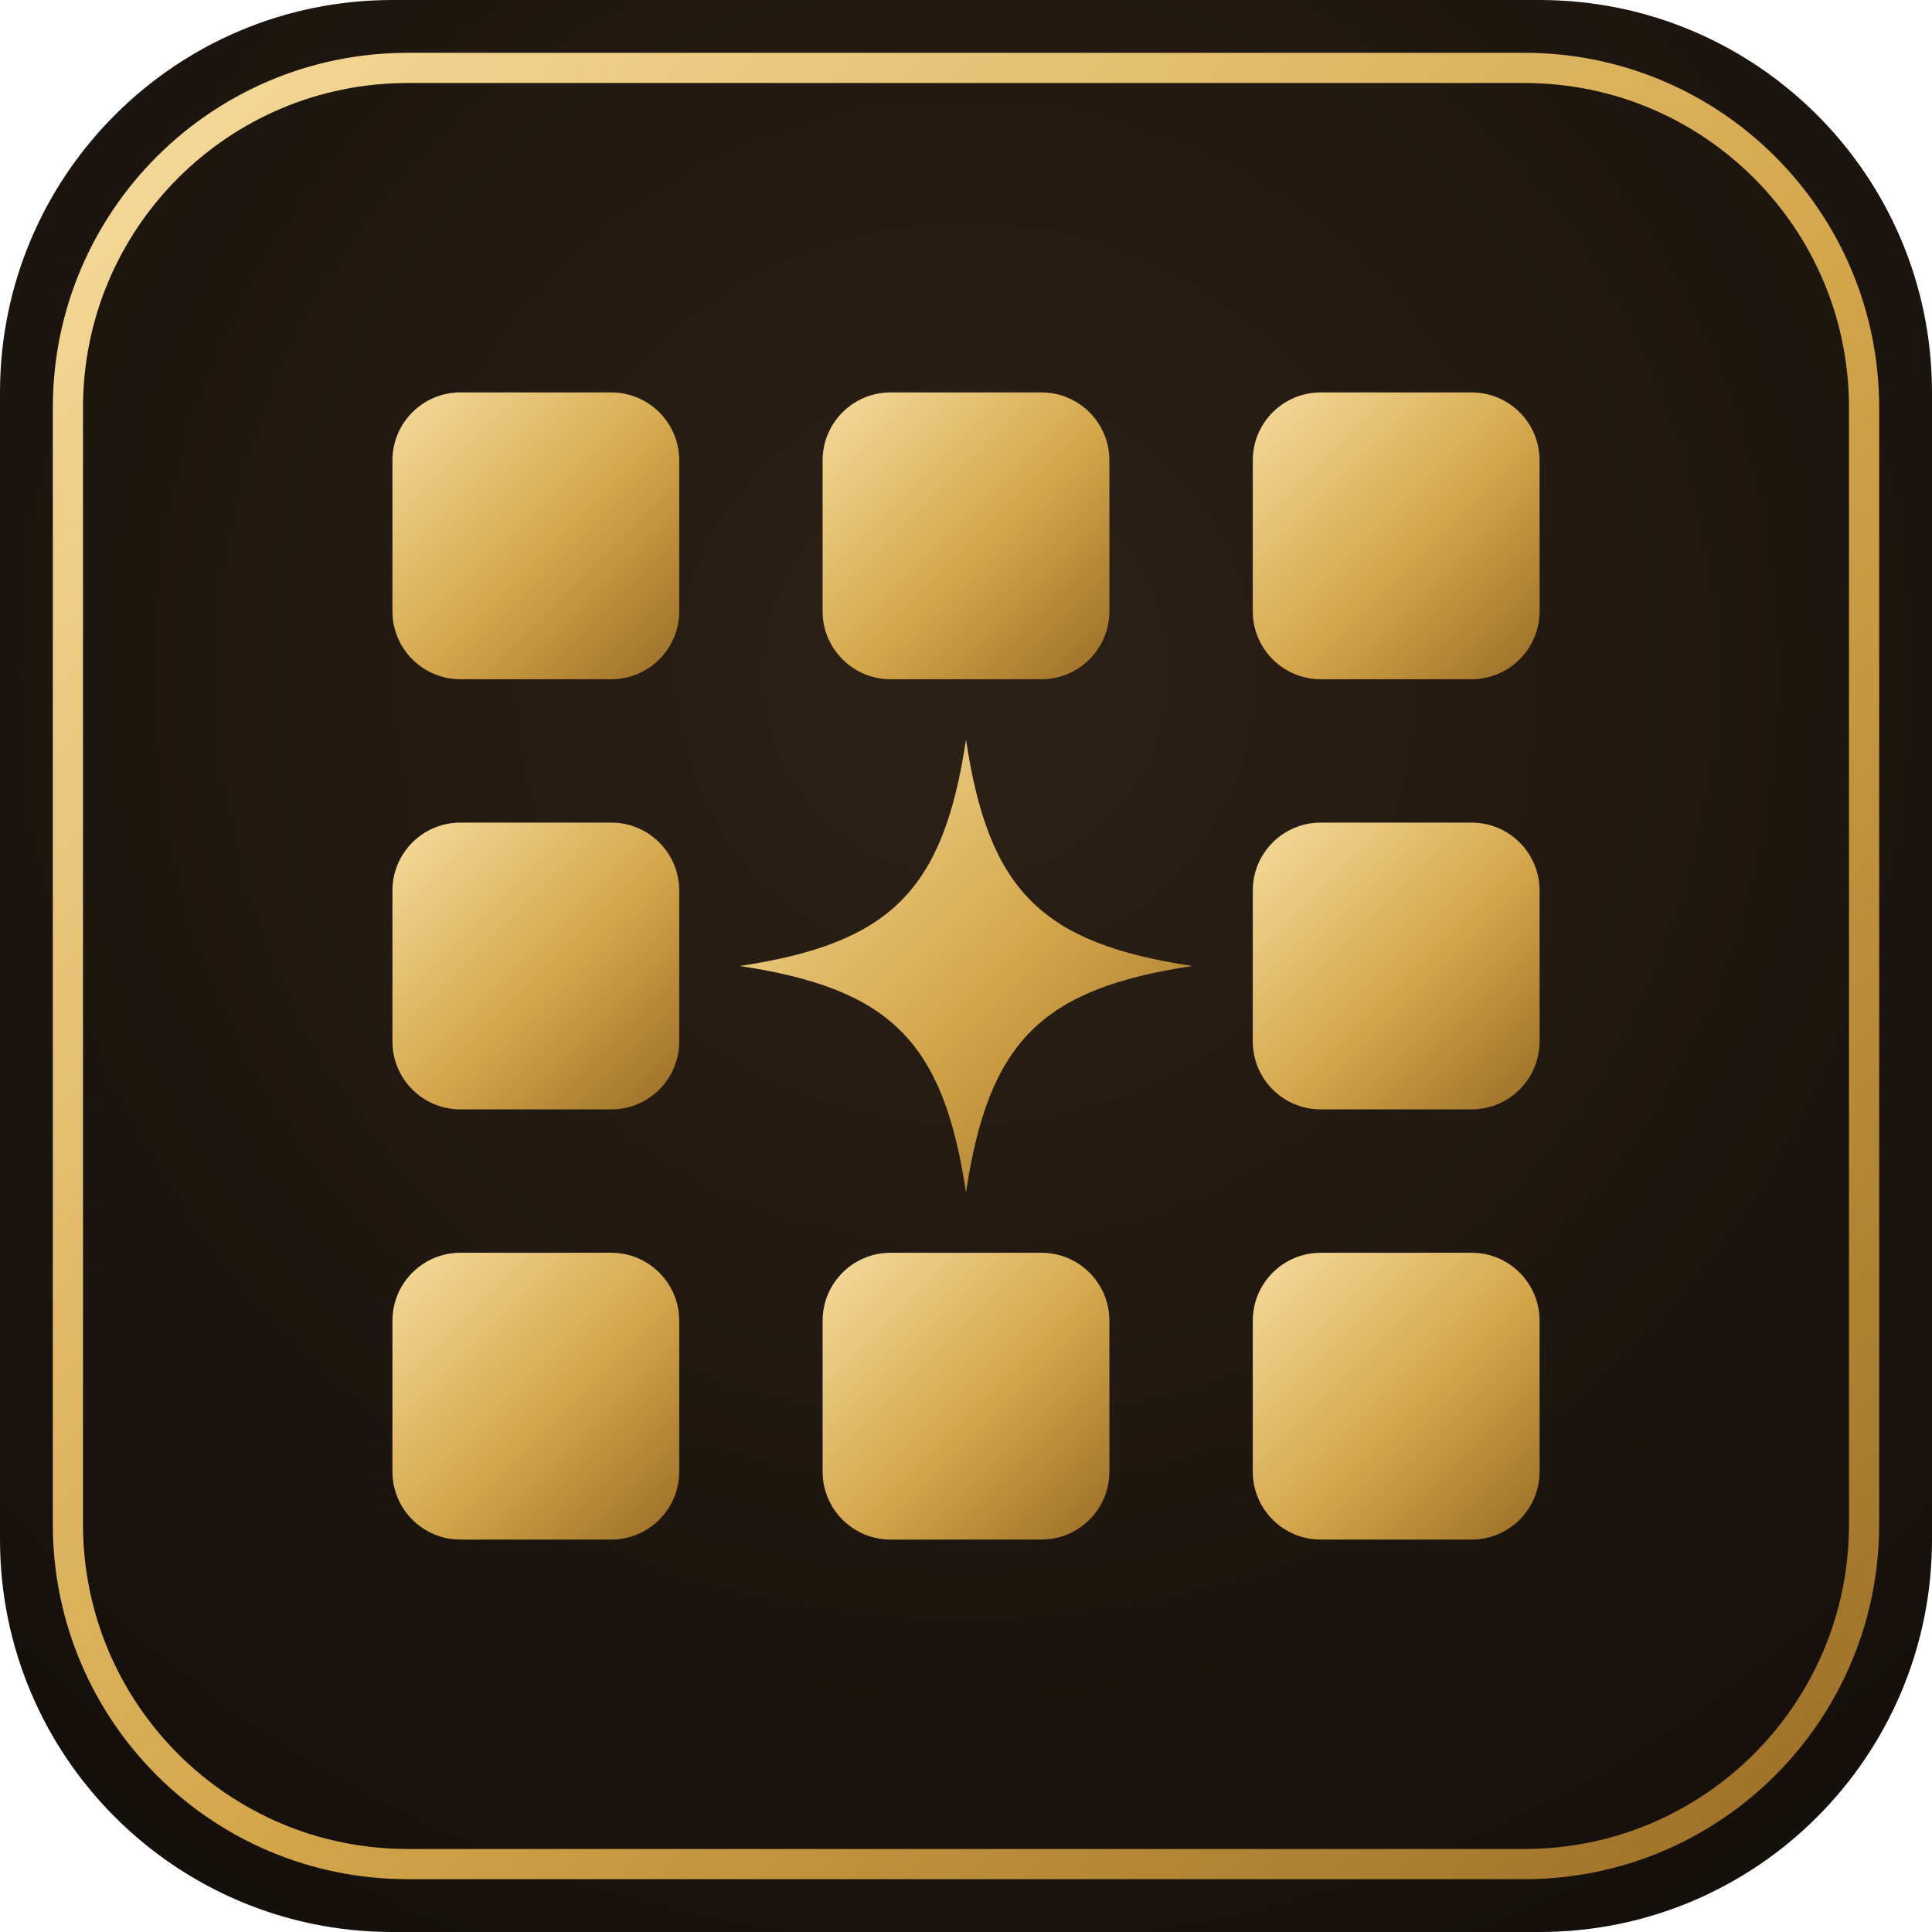
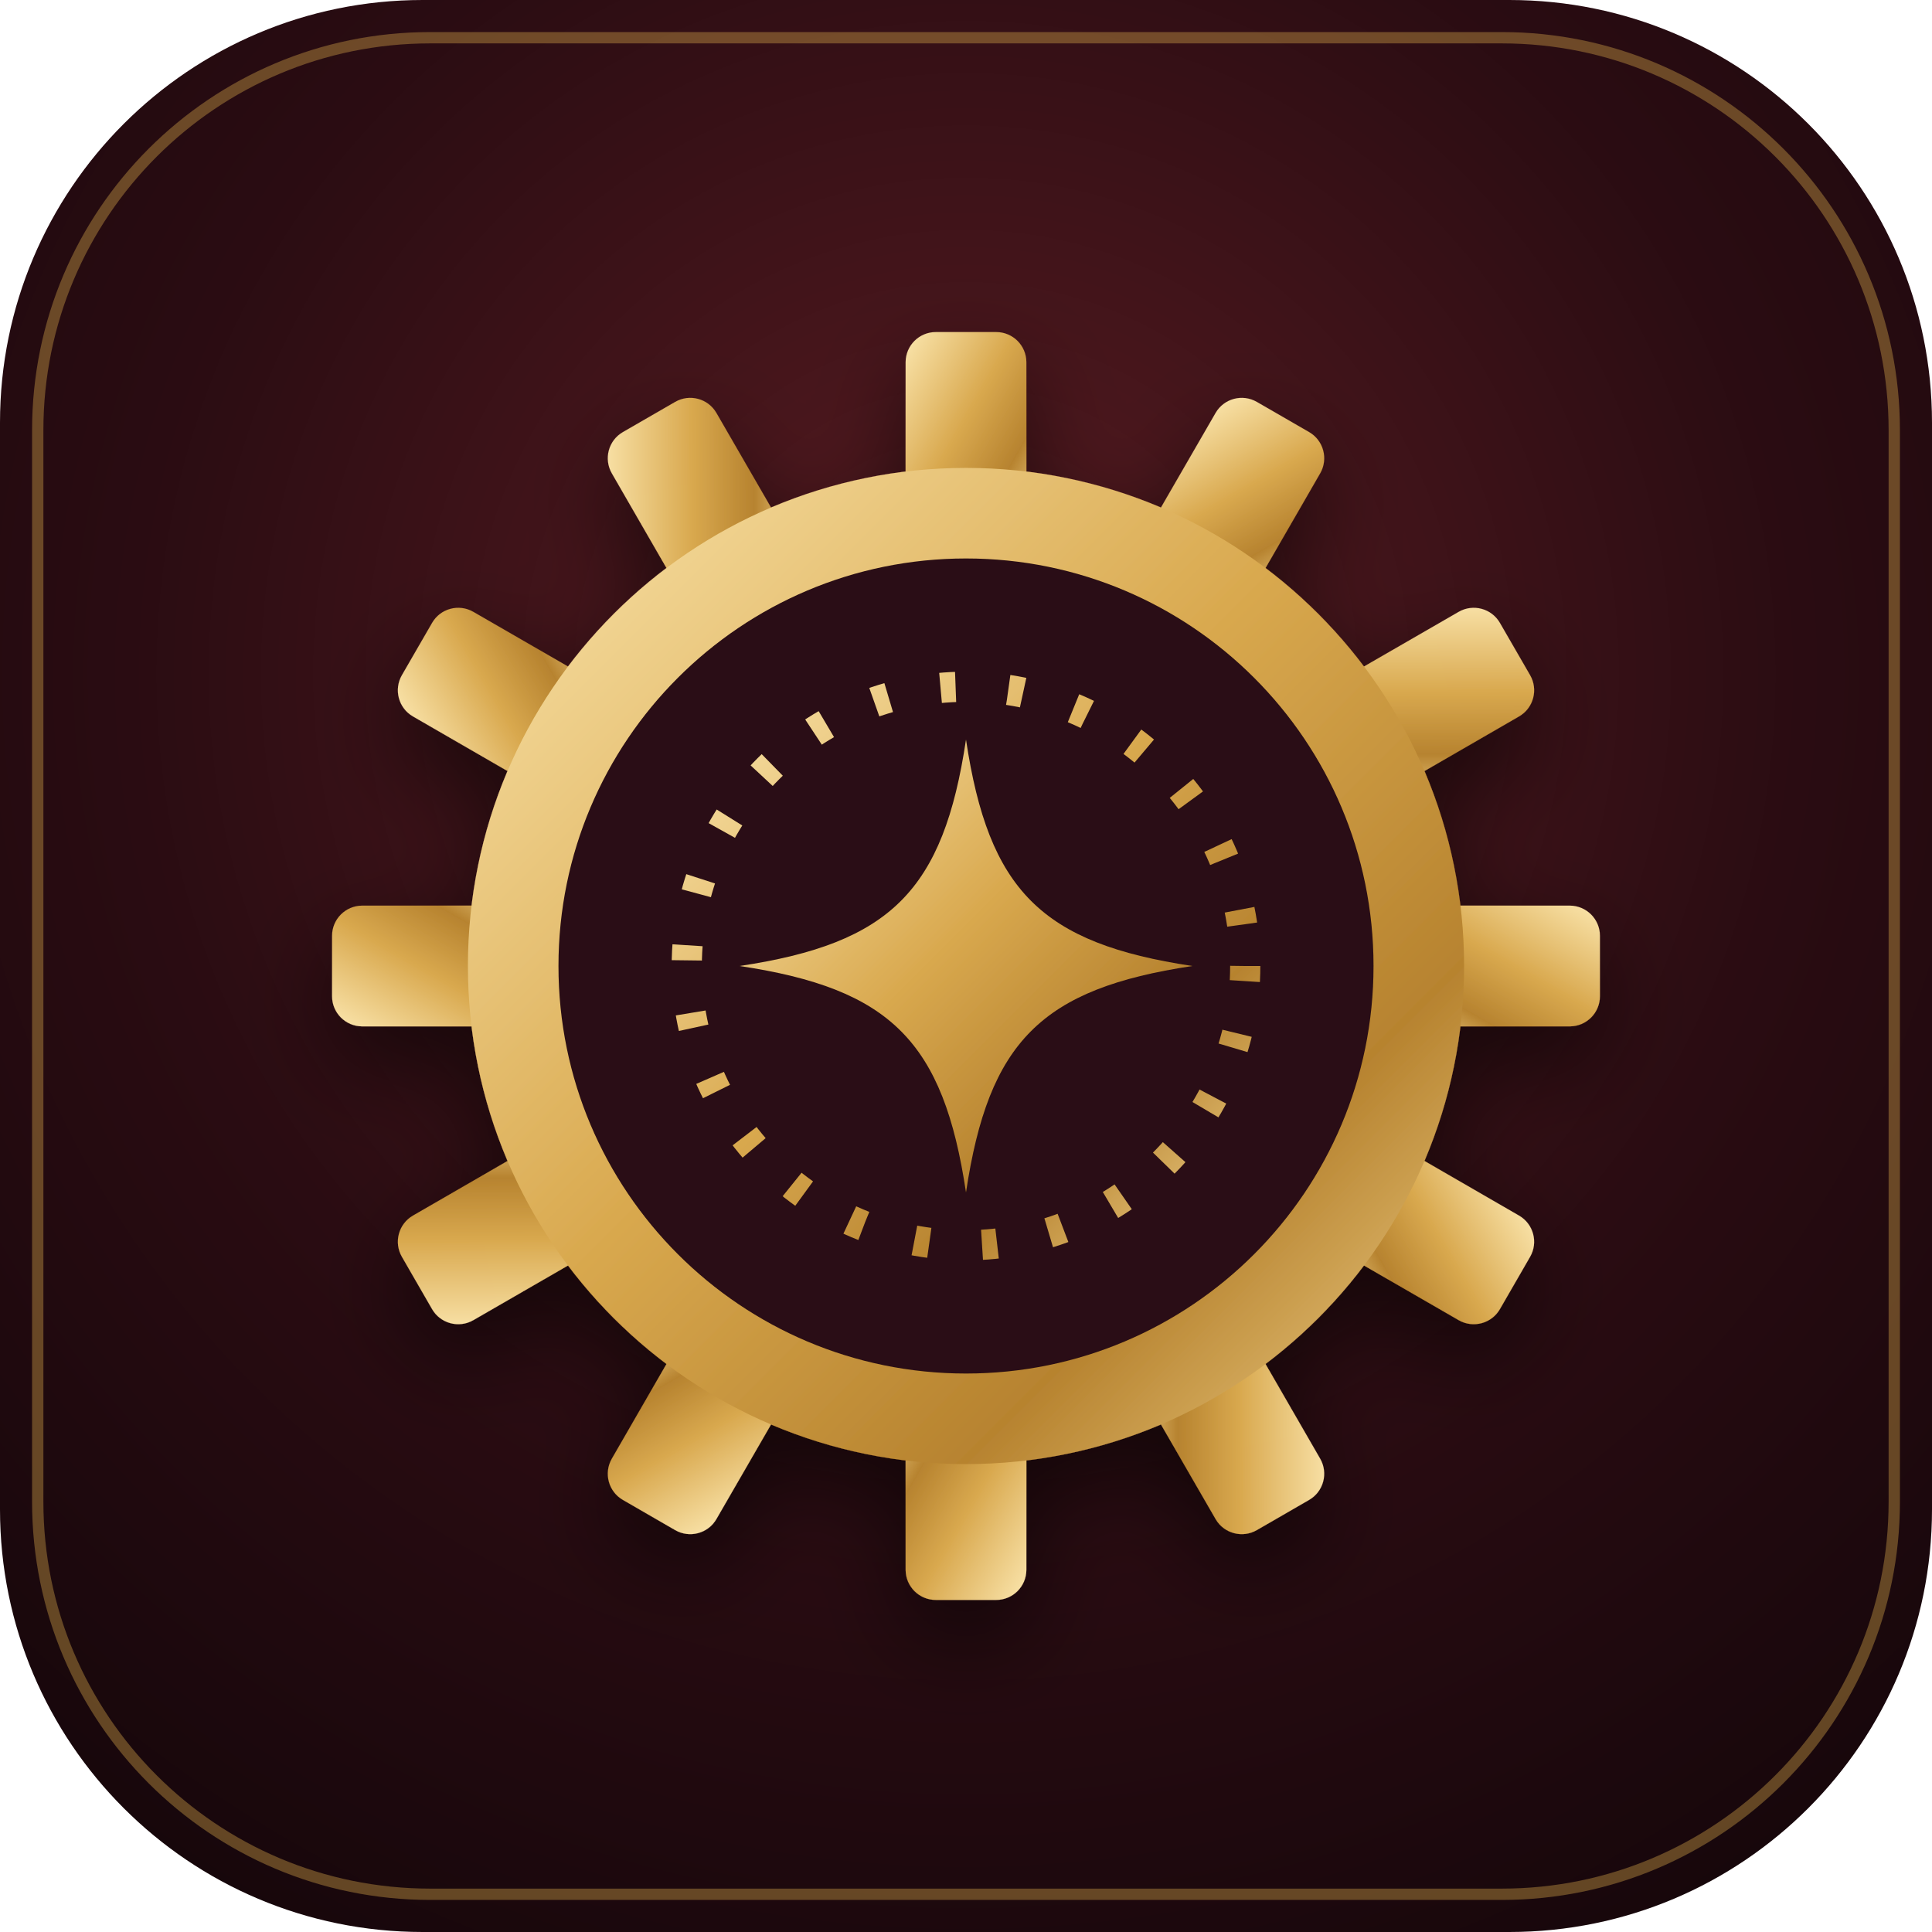
<svg xmlns="http://www.w3.org/2000/svg" viewBox="0 0 512 512">
  <defs>
+     <radialGradient id="bg" cx="50%" cy="35%" r="78%">
+       <stop offset="0" stop-color="#5a1c22" />
+       <stop offset=".55" stop-color="#2a0c12" />
+       <stop offset="1" stop-color="#14060a" />
+     </radialGradient>
+     <radialGradient id="bgp" cx="50%" cy="35%" r="78%">
+       <stop offset="0" stop-color="#4a2a6e" />
+       <stop offset=".55" stop-color="#221335" />
+       <stop offset="1" stop-color="#110a1c" />
+     </radialGradient>
    <linearGradient id="g" x1="0" y1="0" x2="1" y2="1">
+       <stop offset="0" stop-color="#fbe6ae" />
+       <stop offset=".45" stop-color="#d9a94f" />
+       <stop offset=".75" stop-color="#b7832f" />
+       <stop offset="1" stop-color="#f3d58f" />
+     </linearGradient>
+     <linearGradient id="g2" x1="0" y1="0" x2="0" y2="1">
      <stop offset="0" stop-color="#f6dc9c" />
-       <stop offset=".55" stop-color="#d4a64a" />
-       <stop offset="1" stop-color="#9a6d26" />
+       <stop offset="1" stop-color="#9a6a22" />
    </linearGradient>
-     <radialGradient id="b" cx=".5" cy=".35" r=".8">
-       <stop offset="0" stop-color="#2c2117" />
-       <stop offset="1" stop-color="#120e0a" />
-     </radialGradient>
+     <filter id="sh">
+       <feDropShadow dx="0" dy="10" stdDeviation="12" flood-color="#000" flood-opacity=".55" />
+     </filter>
  </defs>
-   <rect width="512" height="512" rx="104" fill="url(#b)" />
-   <rect x="18" y="18" width="476" height="476" rx="90" fill="none" stroke="url(#g)" stroke-width="8" />
-   <g fill="url(#g)">
-     <rect x="104" y="104" width="76" height="76" rx="18" />
-     <rect x="218" y="104" width="76" height="76" rx="18" />
-     <rect x="332" y="104" width="76" height="76" rx="18" />
-     <rect x="104" y="218" width="76" height="76" rx="18" />
-     <rect x="332" y="218" width="76" height="76" rx="18" />
-     <rect x="104" y="332" width="76" height="76" rx="18" />
-     <rect x="218" y="332" width="76" height="76" rx="18" />
-     <rect x="332" y="332" width="76" height="76" rx="18" />
-     <path d="M256 196 C262 236 276 250 316 256 C276 262 262 276 256 316 C250 276 236 262 196 256 C236 250 250 236 256 196Z" />
+   <rect width="512" height="512" rx="112" fill="url(#bg)" />
+   <rect x="10" y="10" width="492" height="492" rx="104" fill="none" stroke="#d4a64a" stroke-opacity=".4" stroke-width="3" />
+   <g filter="url(#sh)">
+     <g fill="url(#g)">
+       <rect x="240" y="88" width="32" height="56" rx="8" transform="rotate(0 256 256)" />
+       <rect x="240" y="88" width="32" height="56" rx="8" transform="rotate(30 256 256)" />
+       <rect x="240" y="88" width="32" height="56" rx="8" transform="rotate(60 256 256)" />
+       <rect x="240" y="88" width="32" height="56" rx="8" transform="rotate(90 256 256)" />
+       <rect x="240" y="88" width="32" height="56" rx="8" transform="rotate(120 256 256)" />
+       <rect x="240" y="88" width="32" height="56" rx="8" transform="rotate(150 256 256)" />
+       <rect x="240" y="88" width="32" height="56" rx="8" transform="rotate(180 256 256)" />
+       <rect x="240" y="88" width="32" height="56" rx="8" transform="rotate(210 256 256)" />
+       <rect x="240" y="88" width="32" height="56" rx="8" transform="rotate(240 256 256)" />
+       <rect x="240" y="88" width="32" height="56" rx="8" transform="rotate(270 256 256)" />
+       <rect x="240" y="88" width="32" height="56" rx="8" transform="rotate(300 256 256)" />
+       <rect x="240" y="88" width="32" height="56" rx="8" transform="rotate(330 256 256)" />
+     </g>
+     <circle cx="256" cy="256" r="132" fill="url(#g)" />
+     <circle cx="256" cy="256" r="108" fill="#2a0f12" />
+     <circle cx="256" cy="256" r="74" fill="none" stroke="url(#g)" stroke-width="8" stroke-dasharray="4 14" />
+     <path d="M256 196 C262 236 276 250 316 256 C276 262 262 276 256 316 C250 276 236 262 196 256 C236 250 250 236 256 196Z" fill="url(#g)" />
  </g>
</svg>
